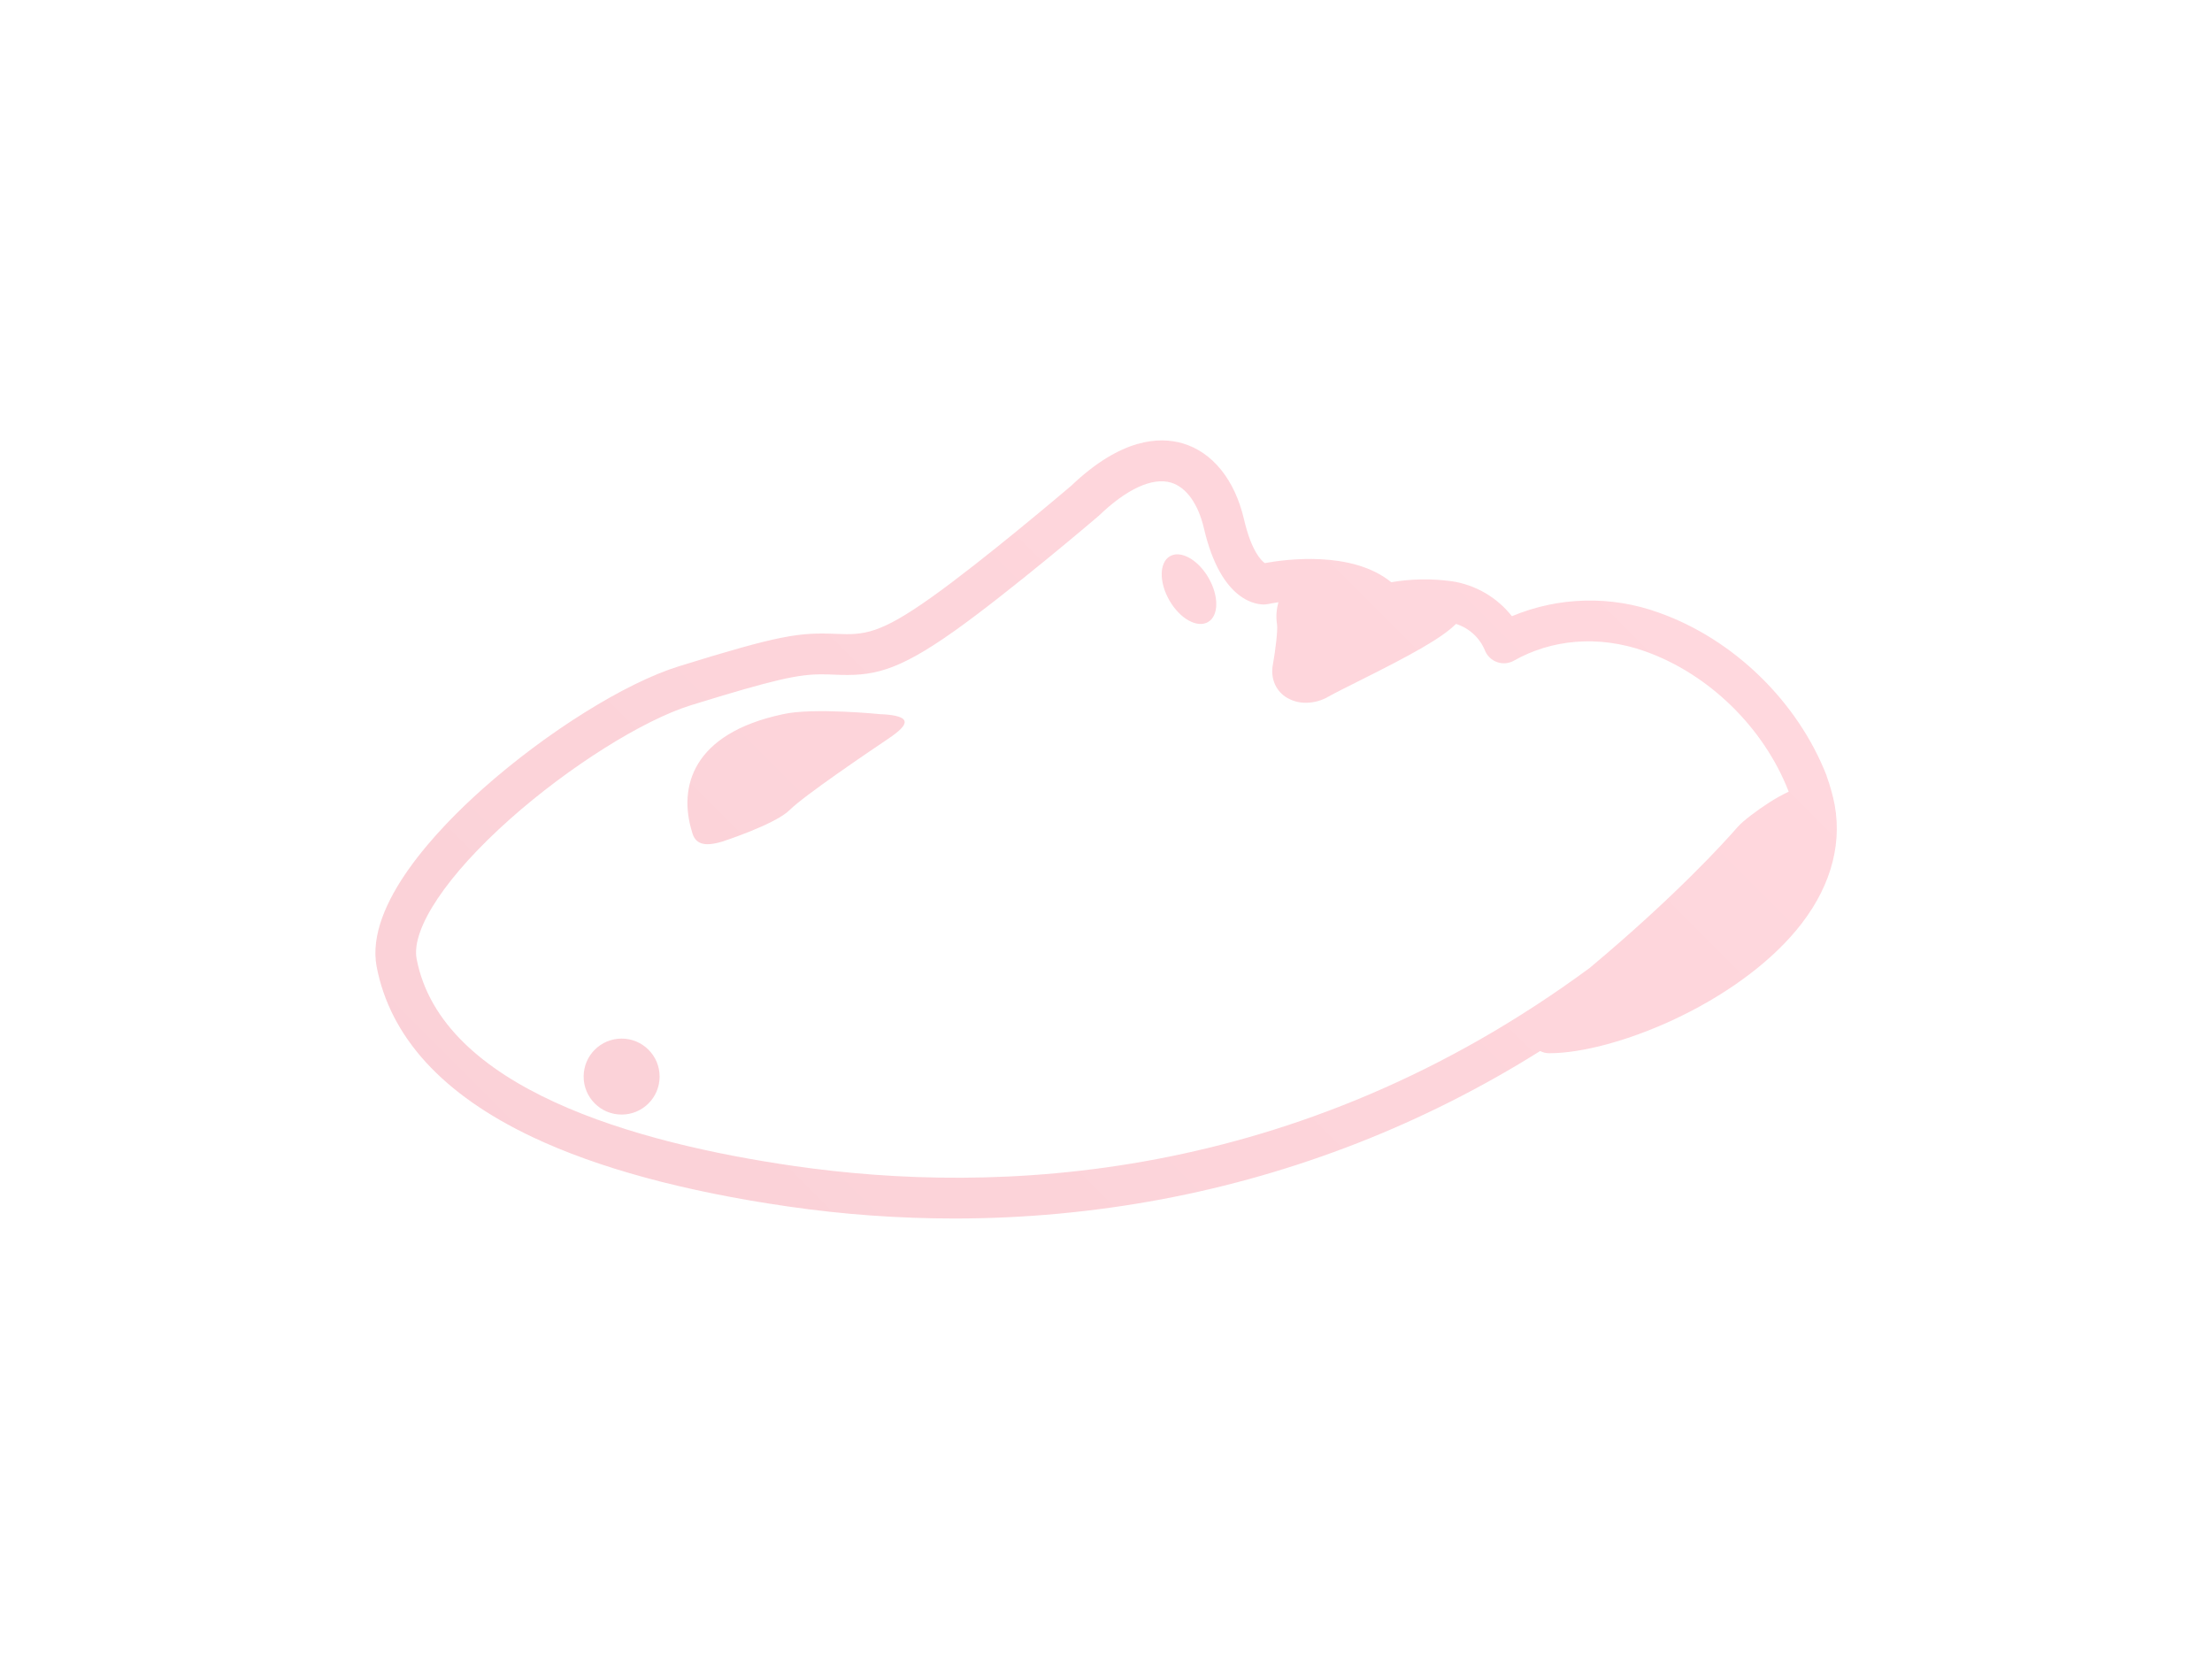
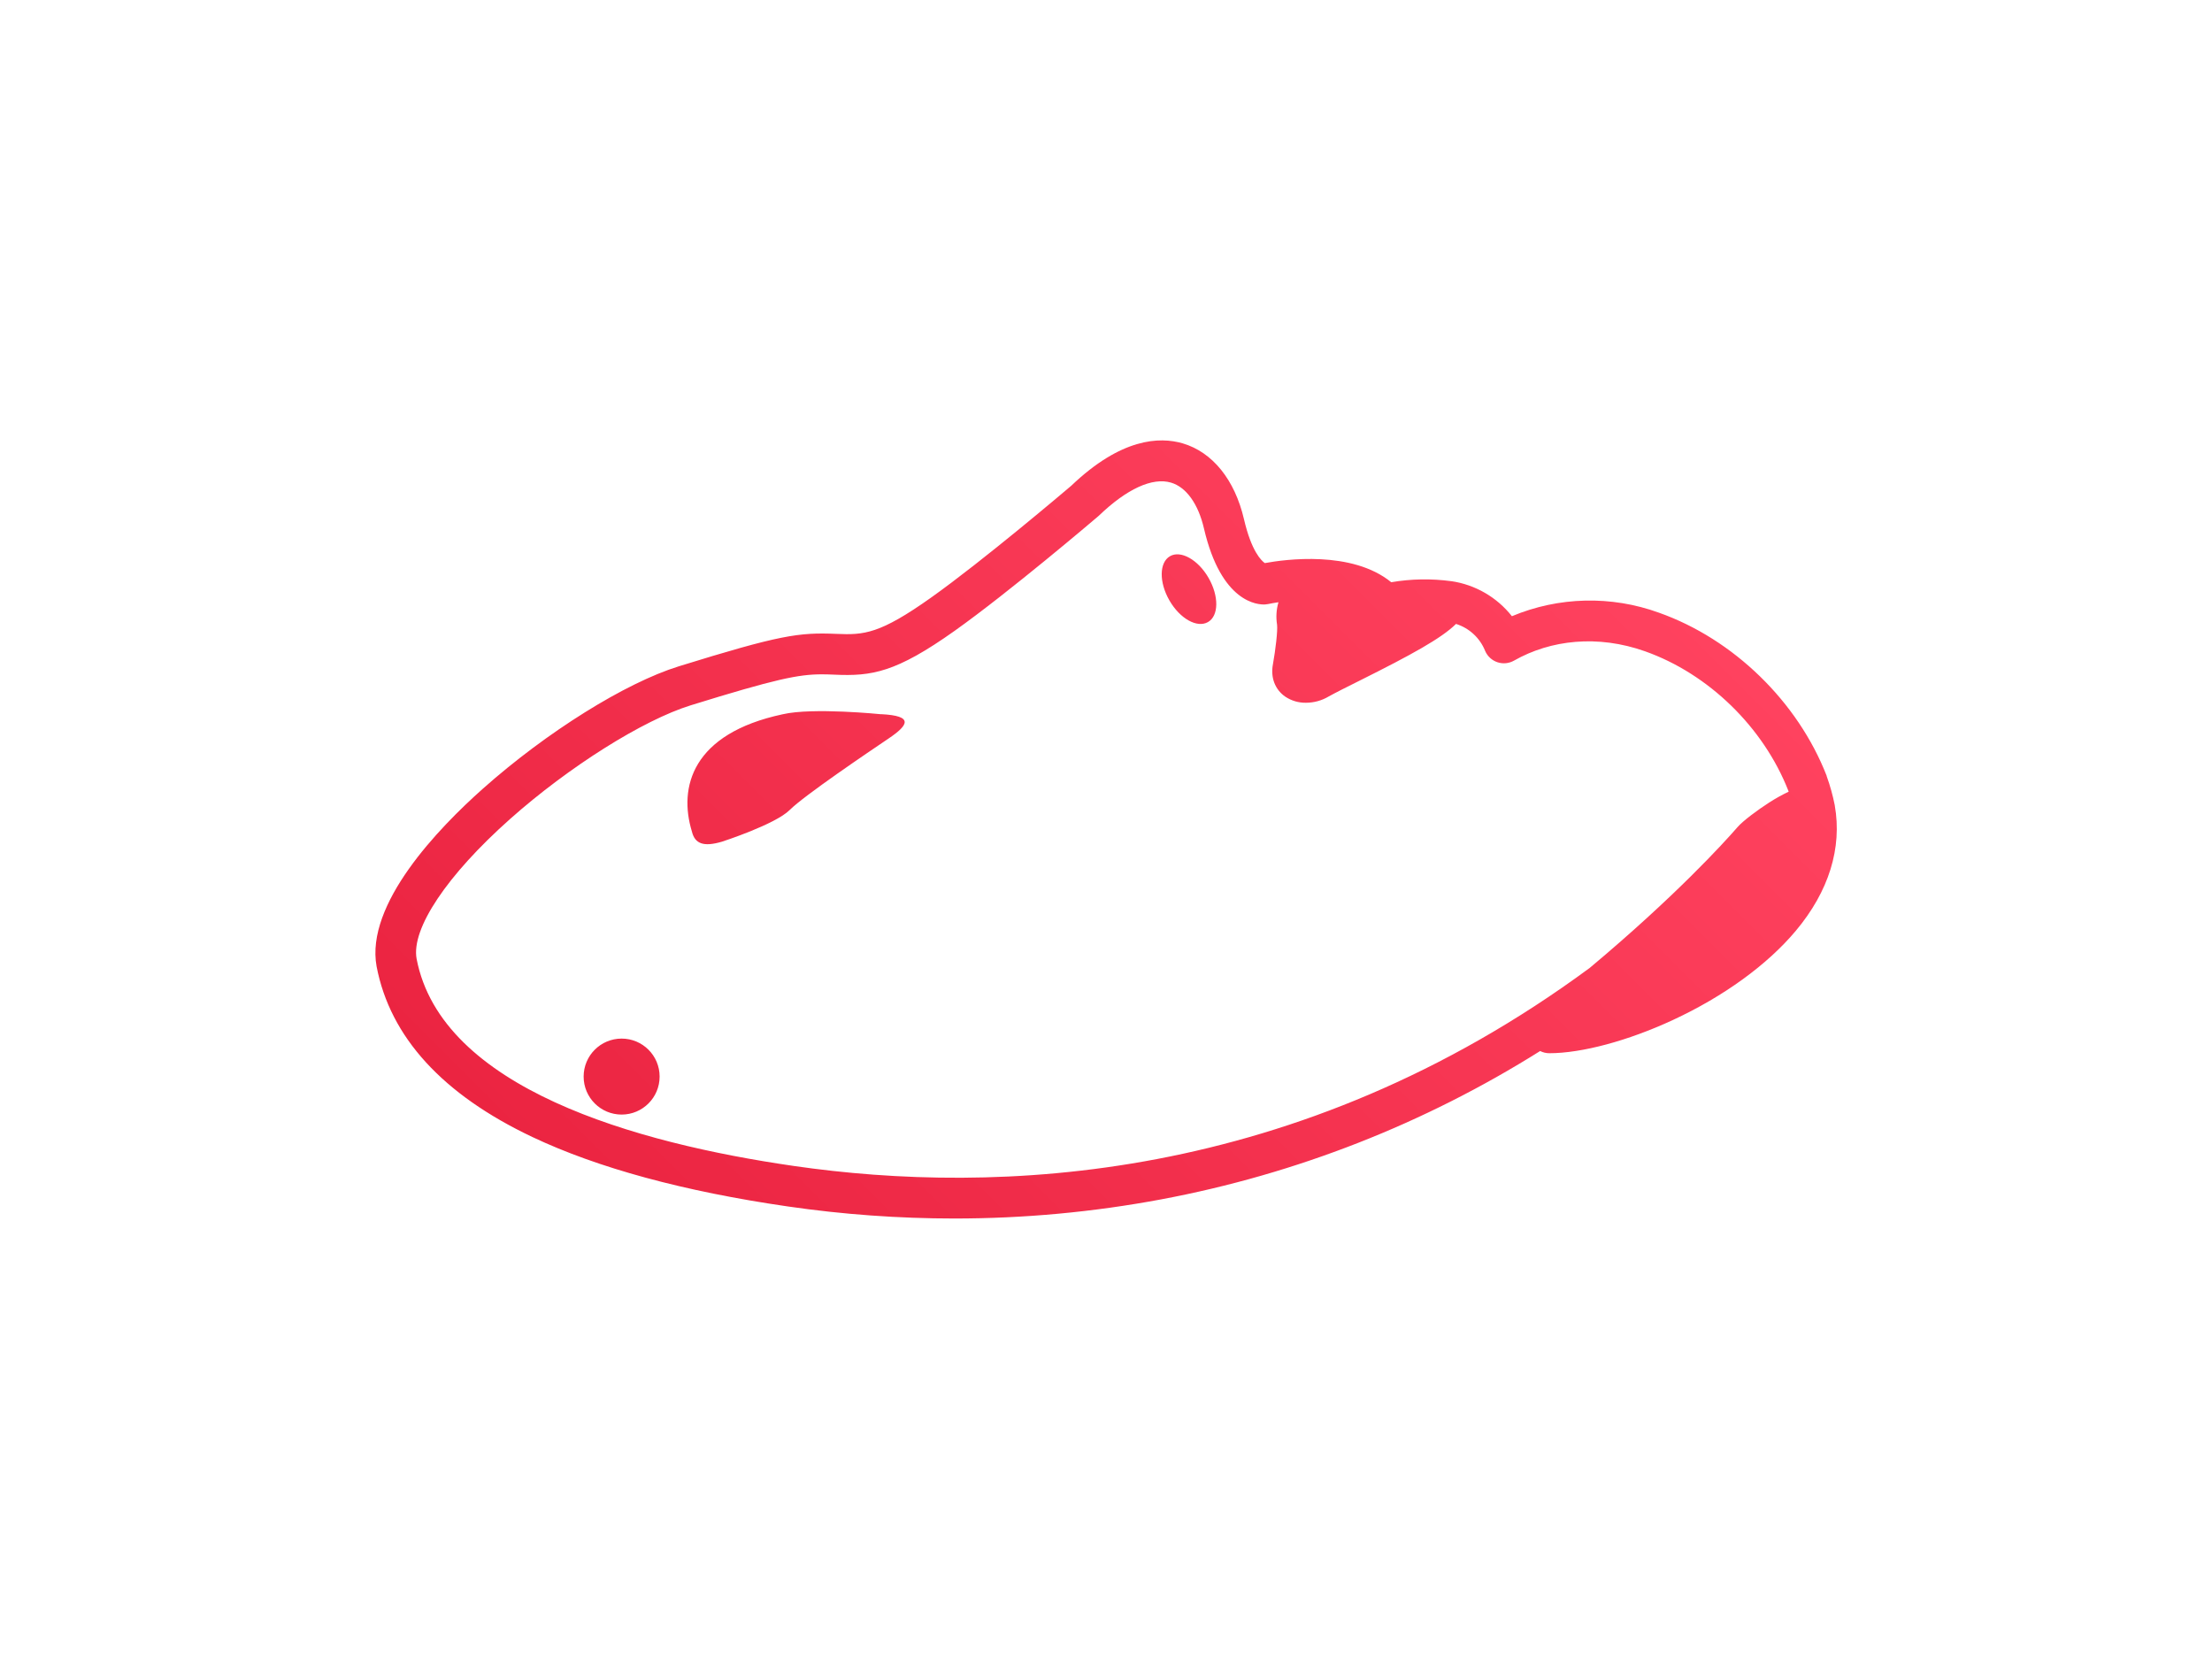
<svg xmlns="http://www.w3.org/2000/svg" id="Layer_1" data-name="Layer 1" viewBox="0 0 800 600">
  <defs>
-     <style>.cls-1{opacity:0.21;fill:url(#linear-gradient);}</style>
+     <style>.cls-1{fill:url(#linear-gradient);}</style>
    <linearGradient id="linear-gradient" x1="557.36" y1="165.58" x2="246.3" y2="476.64" gradientUnits="userSpaceOnUse">
      <stop offset="0" stop-color="#ff425f" />
      <stop offset="1" stop-color="#eb2441" />
    </linearGradient>
  </defs>
  <path class="cls-1" d="M238.56,389.36a13.74,13.74,0,1,1-13.74-13.74A13.74,13.74,0,0,1,238.56,389.36ZM423.14,201.16c-3.91,2.26-4,9.41-.2,16s10,10.07,13.94,7.82,4-9.41.2-16S427,198.91,423.14,201.16ZM649.5,336.61c-10.29,12.29-26.09,23.76-44.5,32.3-16.24,7.53-32.94,12-44.68,12a7.37,7.37,0,0,1-3.31-.79,393.93,393.93,0,0,1-136.89,53.62,406.63,406.63,0,0,1-75,6.95A419.43,419.43,0,0,1,285,436.34c-37.68-5.46-68.79-13.92-92.47-25.13-32.47-15.38-51.43-36.13-56.33-61.69-4.13-22.53,22.36-50,38.52-64.35,23-20.43,51.43-38.19,70.78-44.19,36.5-11.31,43.38-12.32,57-11.73,10,.44,15.68.06,34.29-13.16s48.2-38.34,50.66-40.43c18-17.19,31.87-17.81,40.36-15.29,10.73,3.18,18.78,13.17,22.09,27.4,2.71,11.66,6.29,15,7.54,15.88,7.26-1.34,31.5-4.68,45.72,6.92a71.66,71.66,0,0,1,21.69-.38h.09a34.25,34.25,0,0,1,21.86,12.67,73.11,73.11,0,0,1,53.18-1.27c27,9.56,50.21,32.18,60.66,59l0,.11a72.11,72.11,0,0,1,2.93,10.55v.05C666.28,306.71,661.43,322.36,649.5,336.61Zm-2.6-50.29-.14-.38c-9-22.92-28.8-42.23-51.81-50.39-17.06-6.05-34.11-4.18-47.38,3.37a7.39,7.39,0,0,1-10.45-3.51,16.74,16.74,0,0,0-10.53-9.76c-5.26,5.18-15.92,11.06-35.16,20.66-4.52,2.25-8.43,4.21-10.89,5.58a16.08,16.08,0,0,1-8.24,2.27A13.09,13.09,0,0,1,464.9,252c-3.77-2.56-5.46-7-4.52-11.8.93-5.19,1.75-12.14,1.49-14.25a18.6,18.6,0,0,1,.5-8.14c-1.45.21-2.7.43-3.66.64a7.4,7.4,0,0,1-1.15.16c-2.59.14-15.85-.5-22.13-27.48-2.07-8.9-6.41-14.95-11.9-16.58-6.73-2-16,2.24-26.08,11.93l-.33.29c-1.3,1.11-32.11,27.34-51.85,41.37C324,243.24,315.31,244.62,301.76,244c-1.59-.07-3.06-.12-4.52-.12-8.44,0-16.7,1.68-47.42,11.2-17.25,5.34-44.12,22.25-65.34,41.12-22.85,20.31-35.81,39.69-33.81,50.57,9,46.87,79.14,66.62,136.39,74.91,72.74,10.54,181.7,6.67,287.88-71.62,31-25.94,48.64-45.39,53.31-50.75l.14-.16c2-2.31,7.27-6.21,11.41-8.87A60.56,60.56,0,0,1,646.9,286.32Zm-328.22-28s-24.7-2.53-35.59,0c-32.86,7-37.73,26.45-32.86,42.39,1.09,4.52,4.28,5.64,10.89,3.69,0,0,19.25-6.22,24.5-11.47s28.59-21,35.78-25.86S330.54,258.88,318.68,258.29Z" />
</svg>
